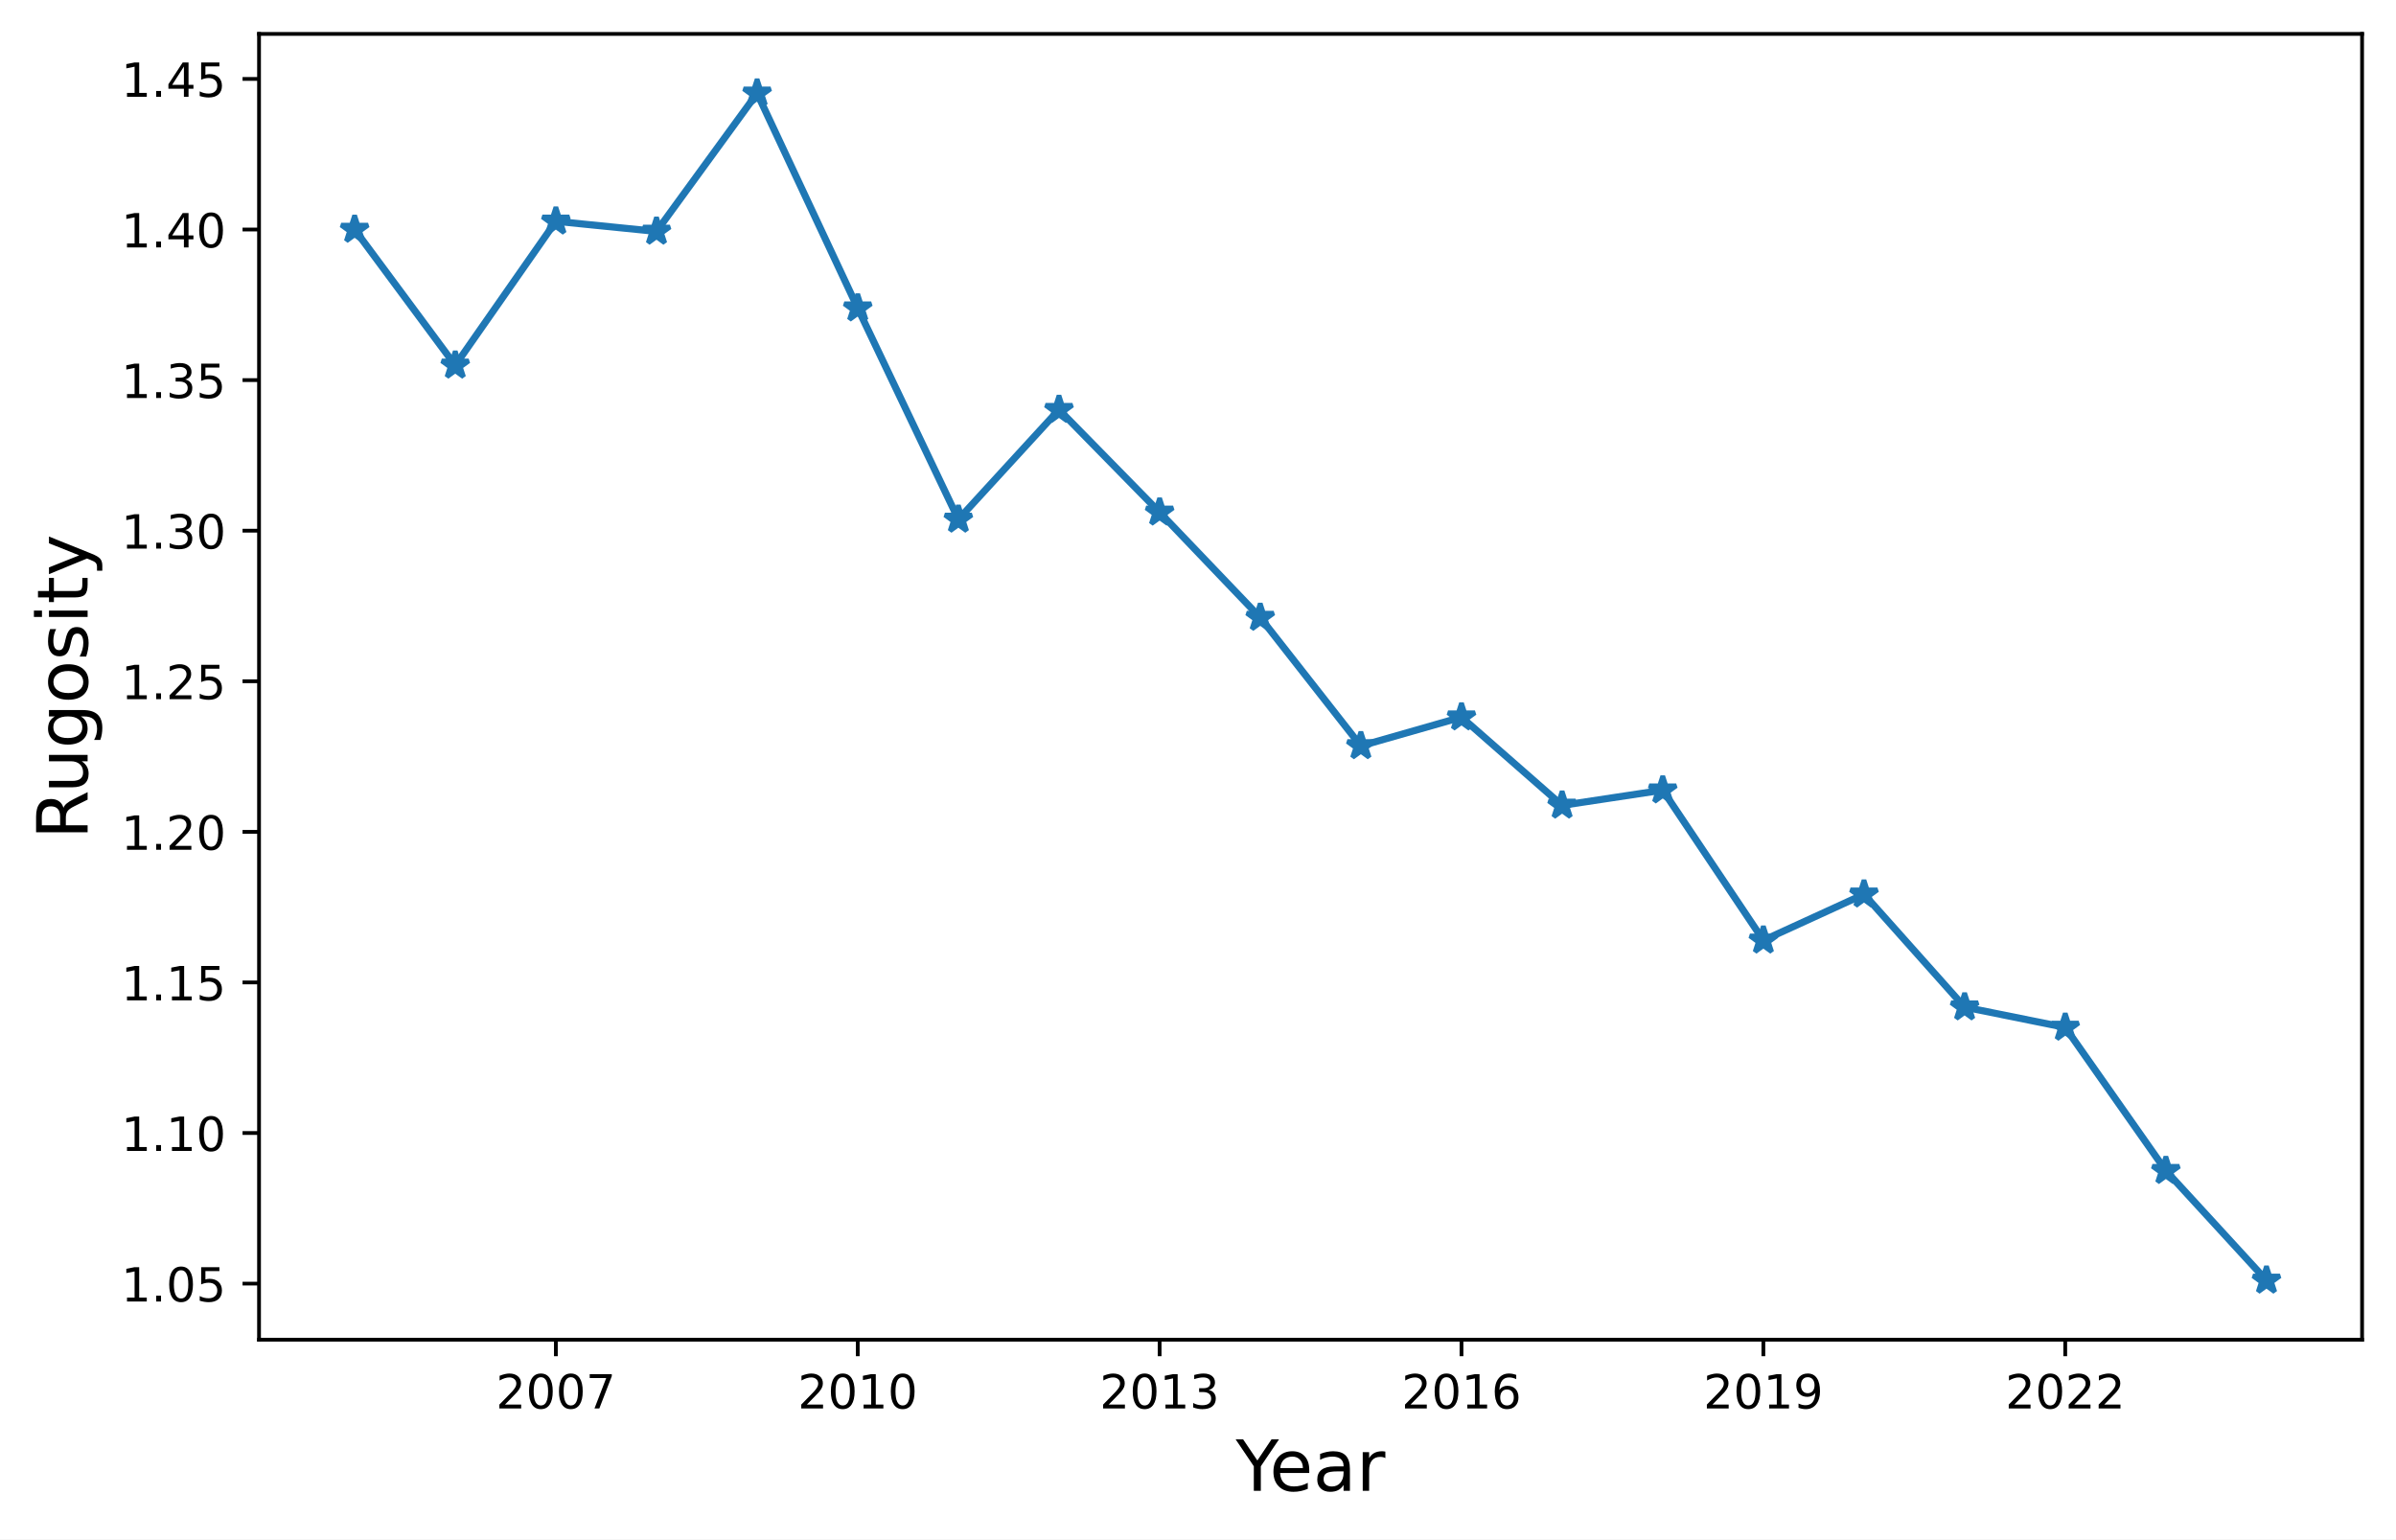
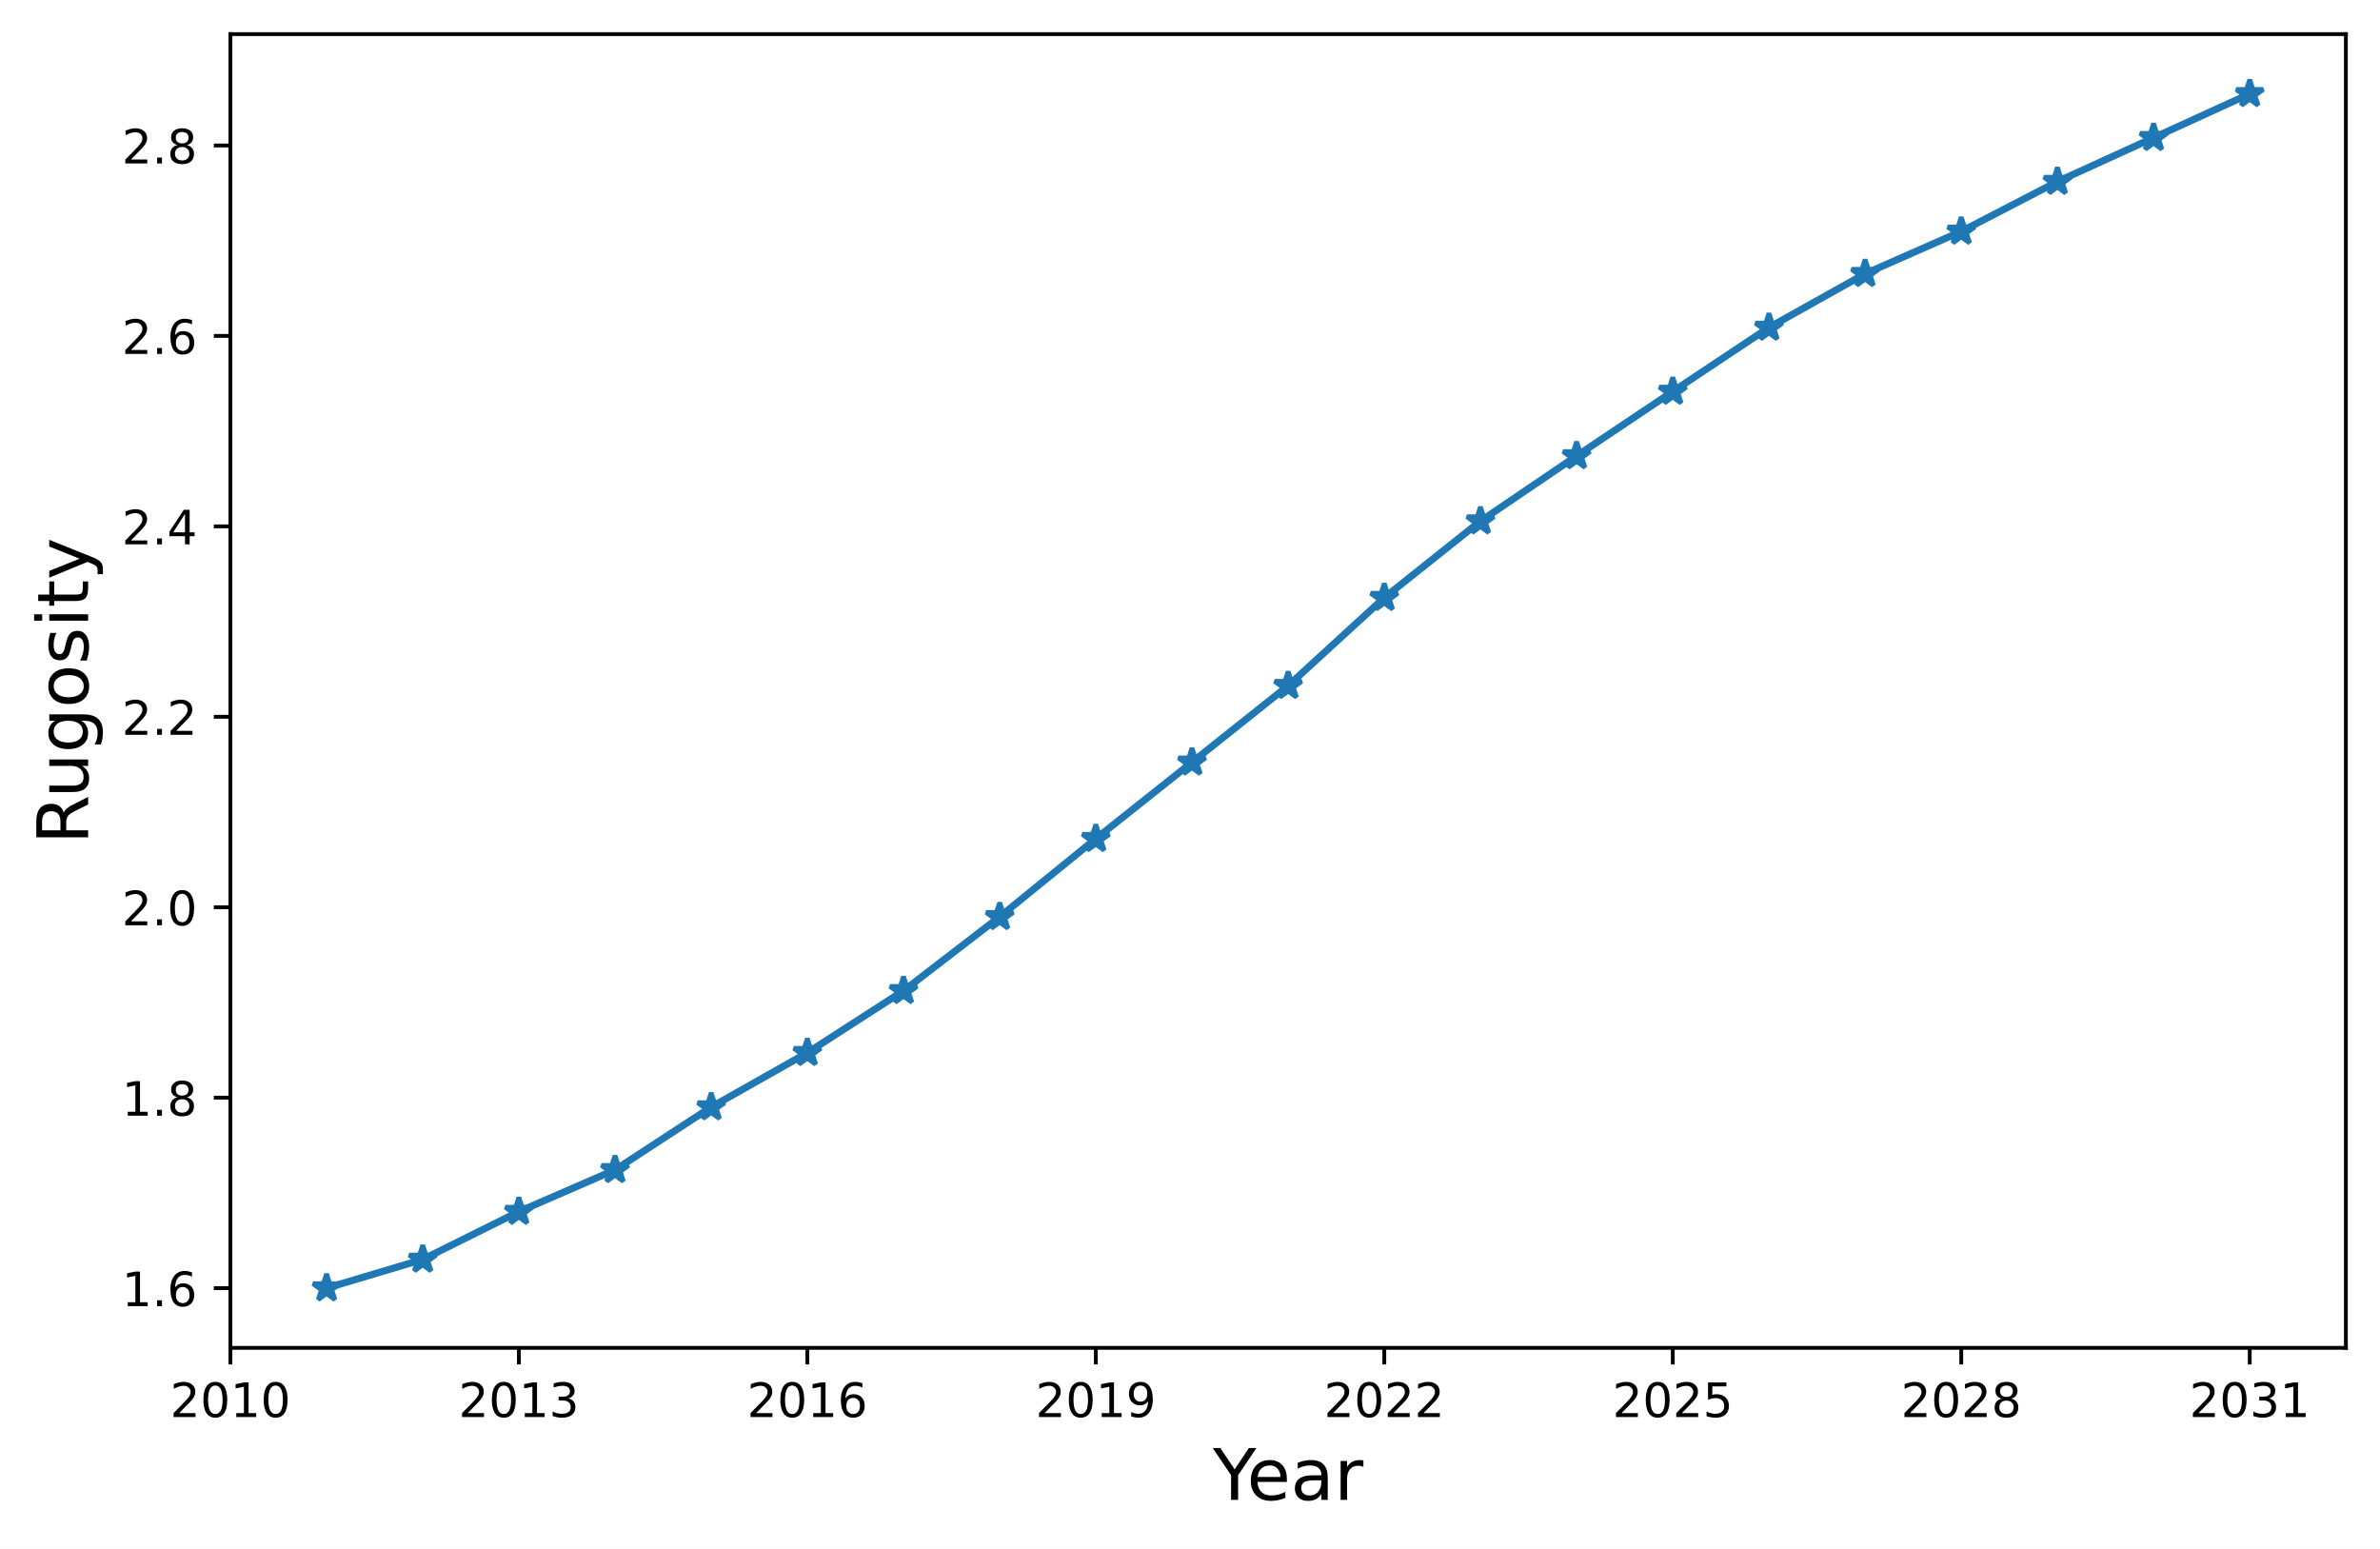
- <svg xmlns="http://www.w3.org/2000/svg" xmlns:xlink="http://www.w3.org/1999/xlink" width="508.583pt" height="326.795pt" viewBox="0 0 508.583 326.795" version="1.1">
+ <svg xmlns="http://www.w3.org/2000/svg" xmlns:xlink="http://www.w3.org/1999/xlink" width="502.22pt" height="326.795pt" viewBox="0 0 502.22 326.795" version="1.1">
  <defs>
    <style type="text/css">*{stroke-linejoin: round; stroke-linecap: butt}</style>
  </defs>
  <g id="figure_1">
    <g id="patch_1">
-       <path d="M 0 326.795  L 508.583 326.795  L 508.583 0  L 0 0  z " style="fill: #ffffff" />
+       <path d="M 0 326.795  L 502.22 326.795  L 502.22 0  L 0 0  z " style="fill: #ffffff" />
    </g>
    <g id="axes_1">
      <g id="patch_2">
-         <path d="M 54.983 284.4  L 501.383 284.4  L 501.383 7.2  L 54.983 7.2  z " style="fill: #ffffff" />
+         <path d="M 48.62 284.4  L 495.02 284.4  L 495.02 7.2  L 48.62 7.2  z " style="fill: #ffffff" />
      </g>
      <g id="matplotlib.axis_1">
        <g id="xtick_1">
          <g id="line2d_1">
            <defs>
-               <path id="m32b79f1105" d="M 0 0  L 0 3.5  " style="stroke: #000000; stroke-width: 0.8" />
+               <path id="m0ff5160f34" d="M 0 0  L 0 3.5  " style="stroke: #000000; stroke-width: 0.8" />
            </defs>
            <g>
-               <use xlink:href="#m32b79f1105" x="117.991" y="284.4" style="stroke: #000000; stroke-width: 0.8" />
+               <use xlink:href="#m0ff5160f34" x="48.62" y="284.4" style="stroke: #000000; stroke-width: 0.8" />
            </g>
          </g>
          <g id="text_1">
-             <g transform="translate(105.2664 298.9984) scale(0.1 -0.1)">
+             <g transform="translate(35.89531 298.9984) scale(0.1 -0.1)">
              <defs>
                <path id="DejaVuSans-32" d="M 1228 531  L 3431 531  L 3431 0  L 469 0  L 469 531  Q 828 903 1448 1529  Q 2069 2156 2228 2338  Q 2531 2678 2651 2914  Q 2772 3150 2772 3378  Q 2772 3750 2511 3984  Q 2250 4219 1831 4219  Q 1534 4219 1204 4116  Q 875 4013 500 3803  L 500 4441  Q 881 4594 1212 4672  Q 1544 4750 1819 4750  Q 2544 4750 2975 4387  Q 3406 4025 3406 3419  Q 3406 3131 3298 2873  Q 3191 2616 2906 2266  Q 2828 2175 2409 1742  Q 1991 1309 1228 531  z " transform="scale(0.015625)" />
                <path id="DejaVuSans-30" d="M 2034 4250  Q 1547 4250 1301 3770  Q 1056 3291 1056 2328  Q 1056 1369 1301 889  Q 1547 409 2034 409  Q 2525 409 2770 889  Q 3016 1369 3016 2328  Q 3016 3291 2770 3770  Q 2525 4250 2034 4250  z M 2034 4750  Q 2819 4750 3233 4129  Q 3647 3509 3647 2328  Q 3647 1150 3233 529  Q 2819 -91 2034 -91  Q 1250 -91 836 529  Q 422 1150 422 2328  Q 422 3509 836 4129  Q 1250 4750 2034 4750  z " transform="scale(0.015625)" />
-                 <path id="DejaVuSans-37" d="M 525 4666  L 3525 4666  L 3525 4397  L 1831 0  L 1172 0  L 2766 4134  L 525 4134  L 525 4666  z " transform="scale(0.015625)" />
-               </defs>
-               <use xlink:href="#DejaVuSans-32" />
-               <use xlink:href="#DejaVuSans-30" x="63.623" />
-               <use xlink:href="#DejaVuSans-30" x="127.246" />
-               <use xlink:href="#DejaVuSans-37" x="190.869" />
+                 <path id="DejaVuSans-31" d="M 794 531  L 1825 531  L 1825 4091  L 703 3866  L 703 4441  L 1819 4666  L 2450 4666  L 2450 531  L 3481 531  L 3481 0  L 794 0  L 794 531  z " transform="scale(0.015625)" />
+               </defs>
+               <use xlink:href="#DejaVuSans-32" />
+               <use xlink:href="#DejaVuSans-30" x="63.623" />
+               <use xlink:href="#DejaVuSans-31" x="127.246" />
+               <use xlink:href="#DejaVuSans-30" x="190.869" />
            </g>
          </g>
        </g>
        <g id="xtick_2">
          <g id="line2d_2">
            <g>
-               <use xlink:href="#m32b79f1105" x="182.068" y="284.4" style="stroke: #000000; stroke-width: 0.8" />
+               <use xlink:href="#m0ff5160f34" x="109.493" y="284.4" style="stroke: #000000; stroke-width: 0.8" />
            </g>
          </g>
          <g id="text_2">
-             <g transform="translate(169.343 298.9984) scale(0.1 -0.1)">
-               <defs>
-                 <path id="DejaVuSans-31" d="M 794 531  L 1825 531  L 1825 4091  L 703 3866  L 703 4441  L 1819 4666  L 2450 4666  L 2450 531  L 3481 531  L 3481 0  L 794 0  L 794 531  z " transform="scale(0.015625)" />
+             <g transform="translate(96.76804 298.9984) scale(0.1 -0.1)">
+               <defs>
+                 <path id="DejaVuSans-33" d="M 2597 2516  Q 3050 2419 3304 2112  Q 3559 1806 3559 1356  Q 3559 666 3084 287  Q 2609 -91 1734 -91  Q 1441 -91 1130 -33  Q 819 25 488 141  L 488 750  Q 750 597 1062 519  Q 1375 441 1716 441  Q 2309 441 2620 675  Q 2931 909 2931 1356  Q 2931 1769 2642 2001  Q 2353 2234 1838 2234  L 1294 2234  L 1294 2753  L 1863 2753  Q 2328 2753 2575 2939  Q 2822 3125 2822 3475  Q 2822 3834 2567 4026  Q 2313 4219 1838 4219  Q 1578 4219 1281 4162  Q 984 4106 628 3988  L 628 4550  Q 988 4650 1302 4700  Q 1616 4750 1894 4750  Q 2613 4750 3031 4423  Q 3450 4097 3450 3541  Q 3450 3153 3228 2886  Q 3006 2619 2597 2516  z " transform="scale(0.015625)" />
              </defs>
              <use xlink:href="#DejaVuSans-32" />
              <use xlink:href="#DejaVuSans-30" x="63.623" />
              <use xlink:href="#DejaVuSans-31" x="127.246" />
-               <use xlink:href="#DejaVuSans-30" x="190.869" />
+               <use xlink:href="#DejaVuSans-33" x="190.869" />
            </g>
          </g>
        </g>
        <g id="xtick_3">
          <g id="line2d_3">
            <g>
-               <use xlink:href="#m32b79f1105" x="246.145" y="284.4" style="stroke: #000000; stroke-width: 0.8" />
+               <use xlink:href="#m0ff5160f34" x="170.366" y="284.4" style="stroke: #000000; stroke-width: 0.8" />
            </g>
          </g>
          <g id="text_3">
-             <g transform="translate(233.4195 298.9984) scale(0.1 -0.1)">
-               <defs>
-                 <path id="DejaVuSans-33" d="M 2597 2516  Q 3050 2419 3304 2112  Q 3559 1806 3559 1356  Q 3559 666 3084 287  Q 2609 -91 1734 -91  Q 1441 -91 1130 -33  Q 819 25 488 141  L 488 750  Q 750 597 1062 519  Q 1375 441 1716 441  Q 2309 441 2620 675  Q 2931 909 2931 1356  Q 2931 1769 2642 2001  Q 2353 2234 1838 2234  L 1294 2234  L 1294 2753  L 1863 2753  Q 2328 2753 2575 2939  Q 2822 3125 2822 3475  Q 2822 3834 2567 4026  Q 2313 4219 1838 4219  Q 1578 4219 1281 4162  Q 984 4106 628 3988  L 628 4550  Q 988 4650 1302 4700  Q 1616 4750 1894 4750  Q 2613 4750 3031 4423  Q 3450 4097 3450 3541  Q 3450 3153 3228 2886  Q 3006 2619 2597 2516  z " transform="scale(0.015625)" />
+             <g transform="translate(157.6408 298.9984) scale(0.1 -0.1)">
+               <defs>
+                 <path id="DejaVuSans-36" d="M 2113 2584  Q 1688 2584 1439 2293  Q 1191 2003 1191 1497  Q 1191 994 1439 701  Q 1688 409 2113 409  Q 2538 409 2786 701  Q 3034 994 3034 1497  Q 3034 2003 2786 2293  Q 2538 2584 2113 2584  z M 3366 4563  L 3366 3988  Q 3128 4100 2886 4159  Q 2644 4219 2406 4219  Q 1781 4219 1451 3797  Q 1122 3375 1075 2522  Q 1259 2794 1537 2939  Q 1816 3084 2150 3084  Q 2853 3084 3261 2657  Q 3669 2231 3669 1497  Q 3669 778 3244 343  Q 2819 -91 2113 -91  Q 1303 -91 875 529  Q 447 1150 447 2328  Q 447 3434 972 4092  Q 1497 4750 2381 4750  Q 2619 4750 2861 4703  Q 3103 4656 3366 4563  z " transform="scale(0.015625)" />
              </defs>
              <use xlink:href="#DejaVuSans-32" />
              <use xlink:href="#DejaVuSans-30" x="63.623" />
              <use xlink:href="#DejaVuSans-31" x="127.246" />
-               <use xlink:href="#DejaVuSans-33" x="190.869" />
+               <use xlink:href="#DejaVuSans-36" x="190.869" />
            </g>
          </g>
        </g>
        <g id="xtick_4">
          <g id="line2d_4">
            <g>
-               <use xlink:href="#m32b79f1105" x="310.221" y="284.4" style="stroke: #000000; stroke-width: 0.8" />
+               <use xlink:href="#m0ff5160f34" x="231.238" y="284.4" style="stroke: #000000; stroke-width: 0.8" />
            </g>
          </g>
          <g id="text_4">
-             <g transform="translate(297.4961 298.9984) scale(0.1 -0.1)">
-               <defs>
-                 <path id="DejaVuSans-36" d="M 2113 2584  Q 1688 2584 1439 2293  Q 1191 2003 1191 1497  Q 1191 994 1439 701  Q 1688 409 2113 409  Q 2538 409 2786 701  Q 3034 994 3034 1497  Q 3034 2003 2786 2293  Q 2538 2584 2113 2584  z M 3366 4563  L 3366 3988  Q 3128 4100 2886 4159  Q 2644 4219 2406 4219  Q 1781 4219 1451 3797  Q 1122 3375 1075 2522  Q 1259 2794 1537 2939  Q 1816 3084 2150 3084  Q 2853 3084 3261 2657  Q 3669 2231 3669 1497  Q 3669 778 3244 343  Q 2819 -91 2113 -91  Q 1303 -91 875 529  Q 447 1150 447 2328  Q 447 3434 972 4092  Q 1497 4750 2381 4750  Q 2619 4750 2861 4703  Q 3103 4656 3366 4563  z " transform="scale(0.015625)" />
+             <g transform="translate(218.5135 298.9984) scale(0.1 -0.1)">
+               <defs>
+                 <path id="DejaVuSans-39" d="M 703 97  L 703 672  Q 941 559 1184 500  Q 1428 441 1663 441  Q 2288 441 2617 861  Q 2947 1281 2994 2138  Q 2813 1869 2534 1725  Q 2256 1581 1919 1581  Q 1219 1581 811 2004  Q 403 2428 403 3163  Q 403 3881 828 4315  Q 1253 4750 1959 4750  Q 2769 4750 3195 4129  Q 3622 3509 3622 2328  Q 3622 1225 3098 567  Q 2575 -91 1691 -91  Q 1453 -91 1209 -44  Q 966 3 703 97  z M 1959 2075  Q 2384 2075 2632 2365  Q 2881 2656 2881 3163  Q 2881 3666 2632 3958  Q 2384 4250 1959 4250  Q 1534 4250 1286 3958  Q 1038 3666 1038 3163  Q 1038 2656 1286 2365  Q 1534 2075 1959 2075  z " transform="scale(0.015625)" />
              </defs>
              <use xlink:href="#DejaVuSans-32" />
              <use xlink:href="#DejaVuSans-30" x="63.623" />
              <use xlink:href="#DejaVuSans-31" x="127.246" />
-               <use xlink:href="#DejaVuSans-36" x="190.869" />
+               <use xlink:href="#DejaVuSans-39" x="190.869" />
            </g>
          </g>
        </g>
        <g id="xtick_5">
          <g id="line2d_5">
            <g>
-               <use xlink:href="#m32b79f1105" x="374.298" y="284.4" style="stroke: #000000; stroke-width: 0.8" />
+               <use xlink:href="#m0ff5160f34" x="292.111" y="284.4" style="stroke: #000000; stroke-width: 0.8" />
            </g>
          </g>
          <g id="text_5">
-             <g transform="translate(361.5726 298.9984) scale(0.1 -0.1)">
-               <defs>
-                 <path id="DejaVuSans-39" d="M 703 97  L 703 672  Q 941 559 1184 500  Q 1428 441 1663 441  Q 2288 441 2617 861  Q 2947 1281 2994 2138  Q 2813 1869 2534 1725  Q 2256 1581 1919 1581  Q 1219 1581 811 2004  Q 403 2428 403 3163  Q 403 3881 828 4315  Q 1253 4750 1959 4750  Q 2769 4750 3195 4129  Q 3622 3509 3622 2328  Q 3622 1225 3098 567  Q 2575 -91 1691 -91  Q 1453 -91 1209 -44  Q 966 3 703 97  z M 1959 2075  Q 2384 2075 2632 2365  Q 2881 2656 2881 3163  Q 2881 3666 2632 3958  Q 2384 4250 1959 4250  Q 1534 4250 1286 3958  Q 1038 3666 1038 3163  Q 1038 2656 1286 2365  Q 1534 2075 1959 2075  z " transform="scale(0.015625)" />
-               </defs>
-               <use xlink:href="#DejaVuSans-32" />
-               <use xlink:href="#DejaVuSans-30" x="63.623" />
-               <use xlink:href="#DejaVuSans-31" x="127.246" />
-               <use xlink:href="#DejaVuSans-39" x="190.869" />
+             <g transform="translate(279.3862 298.9984) scale(0.1 -0.1)">
+               <use xlink:href="#DejaVuSans-32" />
+               <use xlink:href="#DejaVuSans-30" x="63.623" />
+               <use xlink:href="#DejaVuSans-32" x="127.246" />
+               <use xlink:href="#DejaVuSans-32" x="190.869" />
            </g>
          </g>
        </g>
        <g id="xtick_6">
          <g id="line2d_6">
            <g>
-               <use xlink:href="#m32b79f1105" x="438.374" y="284.4" style="stroke: #000000; stroke-width: 0.8" />
+               <use xlink:href="#m0ff5160f34" x="352.984" y="284.4" style="stroke: #000000; stroke-width: 0.8" />
            </g>
          </g>
          <g id="text_6">
-             <g transform="translate(425.6492 298.9984) scale(0.1 -0.1)">
+             <g transform="translate(340.2589 298.9984) scale(0.1 -0.1)">
+               <defs>
+                 <path id="DejaVuSans-35" d="M 691 4666  L 3169 4666  L 3169 4134  L 1269 4134  L 1269 2991  Q 1406 3038 1543 3061  Q 1681 3084 1819 3084  Q 2600 3084 3056 2656  Q 3513 2228 3513 1497  Q 3513 744 3044 326  Q 2575 -91 1722 -91  Q 1428 -91 1123 -41  Q 819 9 494 109  L 494 744  Q 775 591 1075 516  Q 1375 441 1709 441  Q 2250 441 2565 725  Q 2881 1009 2881 1497  Q 2881 1984 2565 2268  Q 2250 2553 1709 2553  Q 1456 2553 1204 2497  Q 953 2441 691 2322  L 691 4666  z " transform="scale(0.015625)" />
+               </defs>
              <use xlink:href="#DejaVuSans-32" />
              <use xlink:href="#DejaVuSans-30" x="63.623" />
              <use xlink:href="#DejaVuSans-32" x="127.246" />
-               <use xlink:href="#DejaVuSans-32" x="190.869" />
-             </g>
-           </g>
-         </g>
-         <g id="text_7">
-           <g transform="translate(262.3016 316.4758) scale(0.15 -0.15)">
+               <use xlink:href="#DejaVuSans-35" x="190.869" />
+             </g>
+           </g>
+         </g>
+         <g id="xtick_7">
+           <g id="line2d_7">
+             <g>
+               <use xlink:href="#m0ff5160f34" x="413.857" y="284.4" style="stroke: #000000; stroke-width: 0.8" />
+             </g>
+           </g>
+           <g id="text_7">
+             <g transform="translate(401.1317 298.9984) scale(0.1 -0.1)">
+               <defs>
+                 <path id="DejaVuSans-38" d="M 2034 2216  Q 1584 2216 1326 1975  Q 1069 1734 1069 1313  Q 1069 891 1326 650  Q 1584 409 2034 409  Q 2484 409 2743 651  Q 3003 894 3003 1313  Q 3003 1734 2745 1975  Q 2488 2216 2034 2216  z M 1403 2484  Q 997 2584 770 2862  Q 544 3141 544 3541  Q 544 4100 942 4425  Q 1341 4750 2034 4750  Q 2731 4750 3128 4425  Q 3525 4100 3525 3541  Q 3525 3141 3298 2862  Q 3072 2584 2669 2484  Q 3125 2378 3379 2068  Q 3634 1759 3634 1313  Q 3634 634 3220 271  Q 2806 -91 2034 -91  Q 1263 -91 848 271  Q 434 634 434 1313  Q 434 1759 690 2068  Q 947 2378 1403 2484  z M 1172 3481  Q 1172 3119 1398 2916  Q 1625 2713 2034 2713  Q 2441 2713 2670 2916  Q 2900 3119 2900 3481  Q 2900 3844 2670 4047  Q 2441 4250 2034 4250  Q 1625 4250 1398 4047  Q 1172 3844 1172 3481  z " transform="scale(0.015625)" />
+               </defs>
+               <use xlink:href="#DejaVuSans-32" />
+               <use xlink:href="#DejaVuSans-30" x="63.623" />
+               <use xlink:href="#DejaVuSans-32" x="127.246" />
+               <use xlink:href="#DejaVuSans-38" x="190.869" />
+             </g>
+           </g>
+         </g>
+         <g id="xtick_8">
+           <g id="line2d_8">
+             <g>
+               <use xlink:href="#m0ff5160f34" x="474.729" y="284.4" style="stroke: #000000; stroke-width: 0.8" />
+             </g>
+           </g>
+           <g id="text_8">
+             <g transform="translate(462.0044 298.9984) scale(0.1 -0.1)">
+               <use xlink:href="#DejaVuSans-32" />
+               <use xlink:href="#DejaVuSans-30" x="63.623" />
+               <use xlink:href="#DejaVuSans-33" x="127.246" />
+               <use xlink:href="#DejaVuSans-31" x="190.869" />
+             </g>
+           </g>
+         </g>
+         <g id="text_9">
+           <g transform="translate(255.9391 316.4758) scale(0.15 -0.15)">
            <defs>
              <path id="DejaVuSans-59" d="M -13 4666  L 666 4666  L 1959 2747  L 3244 4666  L 3922 4666  L 2272 2222  L 2272 0  L 1638 0  L 1638 2222  L -13 4666  z " transform="scale(0.015625)" />
              <path id="DejaVuSans-65" d="M 3597 1894  L 3597 1613  L 953 1613  Q 991 1019 1311 708  Q 1631 397 2203 397  Q 2534 397 2845 478  Q 3156 559 3463 722  L 3463 178  Q 3153 47 2828 -22  Q 2503 -91 2169 -91  Q 1331 -91 842 396  Q 353 884 353 1716  Q 353 2575 817 3079  Q 1281 3584 2069 3584  Q 2775 3584 3186 3129  Q 3597 2675 3597 1894  z M 3022 2063  Q 3016 2534 2758 2815  Q 2500 3097 2075 3097  Q 1594 3097 1305 2825  Q 1016 2553 972 2059  L 3022 2063  z " transform="scale(0.015625)" />
              <path id="DejaVuSans-61" d="M 2194 1759  Q 1497 1759 1228 1600  Q 959 1441 959 1056  Q 959 750 1161 570  Q 1363 391 1709 391  Q 2188 391 2477 730  Q 2766 1069 2766 1631  L 2766 1759  L 2194 1759  z M 3341 1997  L 3341 0  L 2766 0  L 2766 531  Q 2569 213 2275 61  Q 1981 -91 1556 -91  Q 1019 -91 701 211  Q 384 513 384 1019  Q 384 1609 779 1909  Q 1175 2209 1959 2209  L 2766 2209  L 2766 2266  Q 2766 2663 2505 2880  Q 2244 3097 1772 3097  Q 1472 3097 1187 3025  Q 903 2953 641 2809  L 641 3341  Q 956 3463 1253 3523  Q 1550 3584 1831 3584  Q 2591 3584 2966 3190  Q 3341 2797 3341 1997  z " transform="scale(0.015625)" />
              <path id="DejaVuSans-72" d="M 2631 2963  Q 2534 3019 2420 3045  Q 2306 3072 2169 3072  Q 1681 3072 1420 2755  Q 1159 2438 1159 1844  L 1159 0  L 581 0  L 581 3500  L 1159 3500  L 1159 2956  Q 1341 3275 1631 3429  Q 1922 3584 2338 3584  Q 2397 3584 2469 3576  Q 2541 3569 2628 3553  L 2631 2963  z " transform="scale(0.015625)" />
            </defs>
            <use xlink:href="#DejaVuSans-59" />
            <use xlink:href="#DejaVuSans-65" x="47.834" />
            <use xlink:href="#DejaVuSans-61" x="109.357" />
            <use xlink:href="#DejaVuSans-72" x="170.637" />
          </g>
        </g>
      </g>
      <g id="matplotlib.axis_2">
        <g id="ytick_1">
-           <g id="line2d_7">
+           <g id="line2d_9">
            <defs>
-               <path id="m6ff27bc7ed" d="M 0 0  L -3.5 0  " style="stroke: #000000; stroke-width: 0.8" />
+               <path id="m1fb6684fdb" d="M 0 0  L -3.5 0  " style="stroke: #000000; stroke-width: 0.8" />
            </defs>
            <g>
-               <use xlink:href="#m6ff27bc7ed" x="54.983" y="272.492" style="stroke: #000000; stroke-width: 0.8" />
-             </g>
-           </g>
-           <g id="text_8">
-             <g transform="translate(25.71719 276.2908) scale(0.1 -0.1)">
+               <use xlink:href="#m1fb6684fdb" x="48.62" y="271.8" style="stroke: #000000; stroke-width: 0.8" />
+             </g>
+           </g>
+           <g id="text_10">
+             <g transform="translate(25.71719 275.5992) scale(0.1 -0.1)">
              <defs>
                <path id="DejaVuSans-2e" d="M 684 794  L 1344 794  L 1344 0  L 684 0  L 684 794  z " transform="scale(0.015625)" />
-                 <path id="DejaVuSans-35" d="M 691 4666  L 3169 4666  L 3169 4134  L 1269 4134  L 1269 2991  Q 1406 3038 1543 3061  Q 1681 3084 1819 3084  Q 2600 3084 3056 2656  Q 3513 2228 3513 1497  Q 3513 744 3044 326  Q 2575 -91 1722 -91  Q 1428 -91 1123 -41  Q 819 9 494 109  L 494 744  Q 775 591 1075 516  Q 1375 441 1709 441  Q 2250 441 2565 725  Q 2881 1009 2881 1497  Q 2881 1984 2565 2268  Q 2250 2553 1709 2553  Q 1456 2553 1204 2497  Q 953 2441 691 2322  L 691 4666  z " transform="scale(0.015625)" />
              </defs>
              <use xlink:href="#DejaVuSans-31" />
              <use xlink:href="#DejaVuSans-2e" x="63.623" />
+               <use xlink:href="#DejaVuSans-36" x="95.41" />
+             </g>
+           </g>
+         </g>
+         <g id="ytick_2">
+           <g id="line2d_10">
+             <g>
+               <use xlink:href="#m1fb6684fdb" x="48.62" y="231.615" style="stroke: #000000; stroke-width: 0.8" />
+             </g>
+           </g>
+           <g id="text_11">
+             <g transform="translate(25.71719 235.4146) scale(0.1 -0.1)">
+               <use xlink:href="#DejaVuSans-31" />
+               <use xlink:href="#DejaVuSans-2e" x="63.623" />
+               <use xlink:href="#DejaVuSans-38" x="95.41" />
+             </g>
+           </g>
+         </g>
+         <g id="ytick_3">
+           <g id="line2d_11">
+             <g>
+               <use xlink:href="#m1fb6684fdb" x="48.62" y="191.431" style="stroke: #000000; stroke-width: 0.8" />
+             </g>
+           </g>
+           <g id="text_12">
+             <g transform="translate(25.71719 195.23) scale(0.1 -0.1)">
+               <use xlink:href="#DejaVuSans-32" />
+               <use xlink:href="#DejaVuSans-2e" x="63.623" />
              <use xlink:href="#DejaVuSans-30" x="95.41" />
-               <use xlink:href="#DejaVuSans-35" x="159.033" />
-             </g>
-           </g>
-         </g>
-         <g id="ytick_2">
-           <g id="line2d_8">
-             <g>
-               <use xlink:href="#m6ff27bc7ed" x="54.983" y="240.524" style="stroke: #000000; stroke-width: 0.8" />
-             </g>
-           </g>
-           <g id="text_9">
-             <g transform="translate(25.71719 244.3235) scale(0.1 -0.1)">
-               <use xlink:href="#DejaVuSans-31" />
-               <use xlink:href="#DejaVuSans-2e" x="63.623" />
-               <use xlink:href="#DejaVuSans-31" x="95.41" />
-               <use xlink:href="#DejaVuSans-30" x="159.033" />
-             </g>
-           </g>
-         </g>
-         <g id="ytick_3">
-           <g id="line2d_9">
-             <g>
-               <use xlink:href="#m6ff27bc7ed" x="54.983" y="208.557" style="stroke: #000000; stroke-width: 0.8" />
-             </g>
-           </g>
-           <g id="text_10">
-             <g transform="translate(25.71719 212.3563) scale(0.1 -0.1)">
-               <use xlink:href="#DejaVuSans-31" />
-               <use xlink:href="#DejaVuSans-2e" x="63.623" />
-               <use xlink:href="#DejaVuSans-31" x="95.41" />
-               <use xlink:href="#DejaVuSans-35" x="159.033" />
            </g>
          </g>
        </g>
        <g id="ytick_4">
-           <g id="line2d_10">
-             <g>
-               <use xlink:href="#m6ff27bc7ed" x="54.983" y="176.59" style="stroke: #000000; stroke-width: 0.8" />
-             </g>
-           </g>
-           <g id="text_11">
-             <g transform="translate(25.71719 180.3891) scale(0.1 -0.1)">
-               <use xlink:href="#DejaVuSans-31" />
+           <g id="line2d_12">
+             <g>
+               <use xlink:href="#m1fb6684fdb" x="48.62" y="151.246" style="stroke: #000000; stroke-width: 0.8" />
+             </g>
+           </g>
+           <g id="text_13">
+             <g transform="translate(25.71719 155.0454) scale(0.1 -0.1)">
+               <use xlink:href="#DejaVuSans-32" />
              <use xlink:href="#DejaVuSans-2e" x="63.623" />
              <use xlink:href="#DejaVuSans-32" x="95.41" />
-               <use xlink:href="#DejaVuSans-30" x="159.033" />
            </g>
          </g>
        </g>
        <g id="ytick_5">
-           <g id="line2d_11">
-             <g>
-               <use xlink:href="#m6ff27bc7ed" x="54.983" y="144.623" style="stroke: #000000; stroke-width: 0.8" />
-             </g>
-           </g>
-           <g id="text_12">
-             <g transform="translate(25.71719 148.4219) scale(0.1 -0.1)">
-               <use xlink:href="#DejaVuSans-31" />
-               <use xlink:href="#DejaVuSans-2e" x="63.623" />
-               <use xlink:href="#DejaVuSans-32" x="95.41" />
-               <use xlink:href="#DejaVuSans-35" x="159.033" />
+           <g id="line2d_13">
+             <g>
+               <use xlink:href="#m1fb6684fdb" x="48.62" y="111.062" style="stroke: #000000; stroke-width: 0.8" />
+             </g>
+           </g>
+           <g id="text_14">
+             <g transform="translate(25.71719 114.8608) scale(0.1 -0.1)">
+               <defs>
+                 <path id="DejaVuSans-34" d="M 2419 4116  L 825 1625  L 2419 1625  L 2419 4116  z M 2253 4666  L 3047 4666  L 3047 1625  L 3713 1625  L 3713 1100  L 3047 1100  L 3047 0  L 2419 0  L 2419 1100  L 313 1100  L 313 1709  L 2253 4666  z " transform="scale(0.015625)" />
+               </defs>
+               <use xlink:href="#DejaVuSans-32" />
+               <use xlink:href="#DejaVuSans-2e" x="63.623" />
+               <use xlink:href="#DejaVuSans-34" x="95.41" />
            </g>
          </g>
        </g>
        <g id="ytick_6">
-           <g id="line2d_12">
-             <g>
-               <use xlink:href="#m6ff27bc7ed" x="54.983" y="112.655" style="stroke: #000000; stroke-width: 0.8" />
-             </g>
-           </g>
-           <g id="text_13">
-             <g transform="translate(25.71719 116.4546) scale(0.1 -0.1)">
-               <use xlink:href="#DejaVuSans-31" />
-               <use xlink:href="#DejaVuSans-2e" x="63.623" />
-               <use xlink:href="#DejaVuSans-33" x="95.41" />
-               <use xlink:href="#DejaVuSans-30" x="159.033" />
+           <g id="line2d_14">
+             <g>
+               <use xlink:href="#m1fb6684fdb" x="48.62" y="70.877" style="stroke: #000000; stroke-width: 0.8" />
+             </g>
+           </g>
+           <g id="text_15">
+             <g transform="translate(25.71719 74.67625) scale(0.1 -0.1)">
+               <use xlink:href="#DejaVuSans-32" />
+               <use xlink:href="#DejaVuSans-2e" x="63.623" />
+               <use xlink:href="#DejaVuSans-36" x="95.41" />
            </g>
          </g>
        </g>
        <g id="ytick_7">
-           <g id="line2d_13">
-             <g>
-               <use xlink:href="#m6ff27bc7ed" x="54.983" y="80.688" style="stroke: #000000; stroke-width: 0.8" />
-             </g>
-           </g>
-           <g id="text_14">
-             <g transform="translate(25.71719 84.4874) scale(0.1 -0.1)">
-               <use xlink:href="#DejaVuSans-31" />
-               <use xlink:href="#DejaVuSans-2e" x="63.623" />
-               <use xlink:href="#DejaVuSans-33" x="95.41" />
-               <use xlink:href="#DejaVuSans-35" x="159.033" />
-             </g>
-           </g>
-         </g>
-         <g id="ytick_8">
-           <g id="line2d_14">
-             <g>
-               <use xlink:href="#m6ff27bc7ed" x="54.983" y="48.721" style="stroke: #000000; stroke-width: 0.8" />
-             </g>
-           </g>
-           <g id="text_15">
-             <g transform="translate(25.71719 52.52018) scale(0.1 -0.1)">
-               <defs>
-                 <path id="DejaVuSans-34" d="M 2419 4116  L 825 1625  L 2419 1625  L 2419 4116  z M 2253 4666  L 3047 4666  L 3047 1625  L 3713 1625  L 3713 1100  L 3047 1100  L 3047 0  L 2419 0  L 2419 1100  L 313 1100  L 313 1709  L 2253 4666  z " transform="scale(0.015625)" />
-               </defs>
-               <use xlink:href="#DejaVuSans-31" />
-               <use xlink:href="#DejaVuSans-2e" x="63.623" />
-               <use xlink:href="#DejaVuSans-34" x="95.41" />
-               <use xlink:href="#DejaVuSans-30" x="159.033" />
-             </g>
-           </g>
-         </g>
-         <g id="ytick_9">
          <g id="line2d_15">
            <g>
-               <use xlink:href="#m6ff27bc7ed" x="54.983" y="16.754" style="stroke: #000000; stroke-width: 0.8" />
+               <use xlink:href="#m1fb6684fdb" x="48.62" y="30.692" style="stroke: #000000; stroke-width: 0.8" />
            </g>
          </g>
          <g id="text_16">
-             <g transform="translate(25.71719 20.55295) scale(0.1 -0.1)">
-               <use xlink:href="#DejaVuSans-31" />
-               <use xlink:href="#DejaVuSans-2e" x="63.623" />
-               <use xlink:href="#DejaVuSans-34" x="95.41" />
-               <use xlink:href="#DejaVuSans-35" x="159.033" />
+             <g transform="translate(25.71719 34.49166) scale(0.1 -0.1)">
+               <use xlink:href="#DejaVuSans-32" />
+               <use xlink:href="#DejaVuSans-2e" x="63.623" />
+               <use xlink:href="#DejaVuSans-38" x="95.41" />
            </g>
          </g>
        </g>
        <g id="text_17">
          <g transform="translate(18.59766 178.1473) rotate(-90) scale(0.15 -0.15)">
            <defs>
              <path id="DejaVuSans-52" d="M 2841 2188  Q 3044 2119 3236 1894  Q 3428 1669 3622 1275  L 4263 0  L 3584 0  L 2988 1197  Q 2756 1666 2539 1819  Q 2322 1972 1947 1972  L 1259 1972  L 1259 0  L 628 0  L 628 4666  L 2053 4666  Q 2853 4666 3247 4331  Q 3641 3997 3641 3322  Q 3641 2881 3436 2590  Q 3231 2300 2841 2188  z M 1259 4147  L 1259 2491  L 2053 2491  Q 2509 2491 2742 2702  Q 2975 2913 2975 3322  Q 2975 3731 2742 3939  Q 2509 4147 2053 4147  L 1259 4147  z " transform="scale(0.015625)" />
              <path id="DejaVuSans-75" d="M 544 1381  L 544 3500  L 1119 3500  L 1119 1403  Q 1119 906 1312 657  Q 1506 409 1894 409  Q 2359 409 2629 706  Q 2900 1003 2900 1516  L 2900 3500  L 3475 3500  L 3475 0  L 2900 0  L 2900 538  Q 2691 219 2414 64  Q 2138 -91 1772 -91  Q 1169 -91 856 284  Q 544 659 544 1381  z M 1991 3584  L 1991 3584  z " transform="scale(0.015625)" />
              <path id="DejaVuSans-67" d="M 2906 1791  Q 2906 2416 2648 2759  Q 2391 3103 1925 3103  Q 1463 3103 1205 2759  Q 947 2416 947 1791  Q 947 1169 1205 825  Q 1463 481 1925 481  Q 2391 481 2648 825  Q 2906 1169 2906 1791  z M 3481 434  Q 3481 -459 3084 -895  Q 2688 -1331 1869 -1331  Q 1566 -1331 1297 -1286  Q 1028 -1241 775 -1147  L 775 -588  Q 1028 -725 1275 -790  Q 1522 -856 1778 -856  Q 2344 -856 2625 -561  Q 2906 -266 2906 331  L 2906 616  Q 2728 306 2450 153  Q 2172 0 1784 0  Q 1141 0 747 490  Q 353 981 353 1791  Q 353 2603 747 3093  Q 1141 3584 1784 3584  Q 2172 3584 2450 3431  Q 2728 3278 2906 2969  L 2906 3500  L 3481 3500  L 3481 434  z " transform="scale(0.015625)" />
              <path id="DejaVuSans-6f" d="M 1959 3097  Q 1497 3097 1228 2736  Q 959 2375 959 1747  Q 959 1119 1226 758  Q 1494 397 1959 397  Q 2419 397 2687 759  Q 2956 1122 2956 1747  Q 2956 2369 2687 2733  Q 2419 3097 1959 3097  z M 1959 3584  Q 2709 3584 3137 3096  Q 3566 2609 3566 1747  Q 3566 888 3137 398  Q 2709 -91 1959 -91  Q 1206 -91 779 398  Q 353 888 353 1747  Q 353 2609 779 3096  Q 1206 3584 1959 3584  z " transform="scale(0.015625)" />
              <path id="DejaVuSans-73" d="M 2834 3397  L 2834 2853  Q 2591 2978 2328 3040  Q 2066 3103 1784 3103  Q 1356 3103 1142 2972  Q 928 2841 928 2578  Q 928 2378 1081 2264  Q 1234 2150 1697 2047  L 1894 2003  Q 2506 1872 2764 1633  Q 3022 1394 3022 966  Q 3022 478 2636 193  Q 2250 -91 1575 -91  Q 1294 -91 989 -36  Q 684 19 347 128  L 347 722  Q 666 556 975 473  Q 1284 391 1588 391  Q 1994 391 2212 530  Q 2431 669 2431 922  Q 2431 1156 2273 1281  Q 2116 1406 1581 1522  L 1381 1569  Q 847 1681 609 1914  Q 372 2147 372 2553  Q 372 3047 722 3315  Q 1072 3584 1716 3584  Q 2034 3584 2315 3537  Q 2597 3491 2834 3397  z " transform="scale(0.015625)" />
              <path id="DejaVuSans-69" d="M 603 3500  L 1178 3500  L 1178 0  L 603 0  L 603 3500  z M 603 4863  L 1178 4863  L 1178 4134  L 603 4134  L 603 4863  z " transform="scale(0.015625)" />
              <path id="DejaVuSans-74" d="M 1172 4494  L 1172 3500  L 2356 3500  L 2356 3053  L 1172 3053  L 1172 1153  Q 1172 725 1289 603  Q 1406 481 1766 481  L 2356 481  L 2356 0  L 1766 0  Q 1100 0 847 248  Q 594 497 594 1153  L 594 3053  L 172 3053  L 172 3500  L 594 3500  L 594 4494  L 1172 4494  z " transform="scale(0.015625)" />
              <path id="DejaVuSans-79" d="M 2059 -325  Q 1816 -950 1584 -1140  Q 1353 -1331 966 -1331  L 506 -1331  L 506 -850  L 844 -850  Q 1081 -850 1212 -737  Q 1344 -625 1503 -206  L 1606 56  L 191 3500  L 800 3500  L 1894 763  L 2988 3500  L 3597 3500  L 2059 -325  z " transform="scale(0.015625)" />
            </defs>
            <use xlink:href="#DejaVuSans-52" />
            <use xlink:href="#DejaVuSans-75" x="64.982" />
            <use xlink:href="#DejaVuSans-67" x="128.361" />
            <use xlink:href="#DejaVuSans-6f" x="191.838" />
            <use xlink:href="#DejaVuSans-73" x="253.02" />
            <use xlink:href="#DejaVuSans-69" x="305.119" />
            <use xlink:href="#DejaVuSans-74" x="332.902" />
            <use xlink:href="#DejaVuSans-79" x="372.111" />
          </g>
        </g>
      </g>
      <g id="line2d_16">
-         <path d="M 75.274 48.721  L 96.633 77.558  L 117.991 46.98  L 139.35 49.127  L 160.709 19.8  L 182.068 65.42  L 203.427 110.263  L 224.786 86.96  L 246.145 108.752  L 267.503 131.097  L 288.862 158.347  L 310.221 152.24  L 331.58 170.966  L 352.939 167.739  L 374.298 199.615  L 395.656 189.838  L 417.015 213.797  L 438.374 218.11  L 459.733 248.521  L 481.092 271.8  " clip-path="url(#pb1b48e3d2e)" style="fill: none; stroke: #1f77b4; stroke-width: 1.5; stroke-linecap: square" />
+         <path d="M 68.911 271.8  L 89.202 265.743  L 109.493 255.655  L 129.784 246.841  L 150.075 233.6  L 170.366 222.133  L 190.657 209.062  L 210.948 193.449  L 231.238 176.973  L 251.529 160.847  L 271.82 144.69  L 292.111 126.115  L 312.402 109.961  L 332.693 96.203  L 352.984 82.609  L 373.275 69.106  L 393.566 57.759  L 413.857 48.828  L 434.148 38.322  L 454.438 29.066  L 474.729 19.8  " clip-path="url(#pb9f61a0170)" style="fill: none; stroke: #1f77b4; stroke-width: 1.5; stroke-linecap: square" />
        <defs>
-           <path id="md4f167e209" d="M 0 -3  L -0.674 -0.927  L -2.853 -0.927  L -1.09 0.354  L -1.763 2.427  L -0 1.146  L 1.763 2.427  L 1.09 0.354  L 2.853 -0.927  L 0.674 -0.927  z " style="stroke: #1f77b4; stroke-linejoin: bevel" />
+           <path id="m1876923971" d="M 0 -3  L -0.674 -0.927  L -2.853 -0.927  L -1.09 0.354  L -1.763 2.427  L -0 1.146  L 1.763 2.427  L 1.09 0.354  L 2.853 -0.927  L 0.674 -0.927  z " style="stroke: #1f77b4; stroke-linejoin: bevel" />
        </defs>
-         <g clip-path="url(#pb1b48e3d2e)">
-           <use xlink:href="#md4f167e209" x="75.274" y="48.721" style="fill: #1f77b4; stroke: #1f77b4; stroke-linejoin: bevel" />
-           <use xlink:href="#md4f167e209" x="96.633" y="77.558" style="fill: #1f77b4; stroke: #1f77b4; stroke-linejoin: bevel" />
-           <use xlink:href="#md4f167e209" x="117.991" y="46.98" style="fill: #1f77b4; stroke: #1f77b4; stroke-linejoin: bevel" />
-           <use xlink:href="#md4f167e209" x="139.35" y="49.127" style="fill: #1f77b4; stroke: #1f77b4; stroke-linejoin: bevel" />
-           <use xlink:href="#md4f167e209" x="160.709" y="19.8" style="fill: #1f77b4; stroke: #1f77b4; stroke-linejoin: bevel" />
-           <use xlink:href="#md4f167e209" x="182.068" y="65.42" style="fill: #1f77b4; stroke: #1f77b4; stroke-linejoin: bevel" />
-           <use xlink:href="#md4f167e209" x="203.427" y="110.263" style="fill: #1f77b4; stroke: #1f77b4; stroke-linejoin: bevel" />
-           <use xlink:href="#md4f167e209" x="224.786" y="86.96" style="fill: #1f77b4; stroke: #1f77b4; stroke-linejoin: bevel" />
-           <use xlink:href="#md4f167e209" x="246.145" y="108.752" style="fill: #1f77b4; stroke: #1f77b4; stroke-linejoin: bevel" />
-           <use xlink:href="#md4f167e209" x="267.503" y="131.097" style="fill: #1f77b4; stroke: #1f77b4; stroke-linejoin: bevel" />
-           <use xlink:href="#md4f167e209" x="288.862" y="158.347" style="fill: #1f77b4; stroke: #1f77b4; stroke-linejoin: bevel" />
-           <use xlink:href="#md4f167e209" x="310.221" y="152.24" style="fill: #1f77b4; stroke: #1f77b4; stroke-linejoin: bevel" />
-           <use xlink:href="#md4f167e209" x="331.58" y="170.966" style="fill: #1f77b4; stroke: #1f77b4; stroke-linejoin: bevel" />
-           <use xlink:href="#md4f167e209" x="352.939" y="167.739" style="fill: #1f77b4; stroke: #1f77b4; stroke-linejoin: bevel" />
-           <use xlink:href="#md4f167e209" x="374.298" y="199.615" style="fill: #1f77b4; stroke: #1f77b4; stroke-linejoin: bevel" />
-           <use xlink:href="#md4f167e209" x="395.656" y="189.838" style="fill: #1f77b4; stroke: #1f77b4; stroke-linejoin: bevel" />
-           <use xlink:href="#md4f167e209" x="417.015" y="213.797" style="fill: #1f77b4; stroke: #1f77b4; stroke-linejoin: bevel" />
-           <use xlink:href="#md4f167e209" x="438.374" y="218.11" style="fill: #1f77b4; stroke: #1f77b4; stroke-linejoin: bevel" />
-           <use xlink:href="#md4f167e209" x="459.733" y="248.521" style="fill: #1f77b4; stroke: #1f77b4; stroke-linejoin: bevel" />
-           <use xlink:href="#md4f167e209" x="481.092" y="271.8" style="fill: #1f77b4; stroke: #1f77b4; stroke-linejoin: bevel" />
+         <g clip-path="url(#pb9f61a0170)">
+           <use xlink:href="#m1876923971" x="68.911" y="271.8" style="fill: #1f77b4; stroke: #1f77b4; stroke-linejoin: bevel" />
+           <use xlink:href="#m1876923971" x="89.202" y="265.743" style="fill: #1f77b4; stroke: #1f77b4; stroke-linejoin: bevel" />
+           <use xlink:href="#m1876923971" x="109.493" y="255.655" style="fill: #1f77b4; stroke: #1f77b4; stroke-linejoin: bevel" />
+           <use xlink:href="#m1876923971" x="129.784" y="246.841" style="fill: #1f77b4; stroke: #1f77b4; stroke-linejoin: bevel" />
+           <use xlink:href="#m1876923971" x="150.075" y="233.6" style="fill: #1f77b4; stroke: #1f77b4; stroke-linejoin: bevel" />
+           <use xlink:href="#m1876923971" x="170.366" y="222.133" style="fill: #1f77b4; stroke: #1f77b4; stroke-linejoin: bevel" />
+           <use xlink:href="#m1876923971" x="190.657" y="209.062" style="fill: #1f77b4; stroke: #1f77b4; stroke-linejoin: bevel" />
+           <use xlink:href="#m1876923971" x="210.948" y="193.449" style="fill: #1f77b4; stroke: #1f77b4; stroke-linejoin: bevel" />
+           <use xlink:href="#m1876923971" x="231.238" y="176.973" style="fill: #1f77b4; stroke: #1f77b4; stroke-linejoin: bevel" />
+           <use xlink:href="#m1876923971" x="251.529" y="160.847" style="fill: #1f77b4; stroke: #1f77b4; stroke-linejoin: bevel" />
+           <use xlink:href="#m1876923971" x="271.82" y="144.69" style="fill: #1f77b4; stroke: #1f77b4; stroke-linejoin: bevel" />
+           <use xlink:href="#m1876923971" x="292.111" y="126.115" style="fill: #1f77b4; stroke: #1f77b4; stroke-linejoin: bevel" />
+           <use xlink:href="#m1876923971" x="312.402" y="109.961" style="fill: #1f77b4; stroke: #1f77b4; stroke-linejoin: bevel" />
+           <use xlink:href="#m1876923971" x="332.693" y="96.203" style="fill: #1f77b4; stroke: #1f77b4; stroke-linejoin: bevel" />
+           <use xlink:href="#m1876923971" x="352.984" y="82.609" style="fill: #1f77b4; stroke: #1f77b4; stroke-linejoin: bevel" />
+           <use xlink:href="#m1876923971" x="373.275" y="69.106" style="fill: #1f77b4; stroke: #1f77b4; stroke-linejoin: bevel" />
+           <use xlink:href="#m1876923971" x="393.566" y="57.759" style="fill: #1f77b4; stroke: #1f77b4; stroke-linejoin: bevel" />
+           <use xlink:href="#m1876923971" x="413.857" y="48.828" style="fill: #1f77b4; stroke: #1f77b4; stroke-linejoin: bevel" />
+           <use xlink:href="#m1876923971" x="434.148" y="38.322" style="fill: #1f77b4; stroke: #1f77b4; stroke-linejoin: bevel" />
+           <use xlink:href="#m1876923971" x="454.438" y="29.066" style="fill: #1f77b4; stroke: #1f77b4; stroke-linejoin: bevel" />
+           <use xlink:href="#m1876923971" x="474.729" y="19.8" style="fill: #1f77b4; stroke: #1f77b4; stroke-linejoin: bevel" />
        </g>
      </g>
      <g id="patch_3">
-         <path d="M 54.983 284.4  L 54.983 7.2  " style="fill: none; stroke: #000000; stroke-width: 0.8; stroke-linejoin: miter; stroke-linecap: square" />
+         <path d="M 48.62 284.4  L 48.62 7.2  " style="fill: none; stroke: #000000; stroke-width: 0.8; stroke-linejoin: miter; stroke-linecap: square" />
      </g>
      <g id="patch_4">
-         <path d="M 501.383 284.4  L 501.383 7.2  " style="fill: none; stroke: #000000; stroke-width: 0.8; stroke-linejoin: miter; stroke-linecap: square" />
+         <path d="M 495.02 284.4  L 495.02 7.2  " style="fill: none; stroke: #000000; stroke-width: 0.8; stroke-linejoin: miter; stroke-linecap: square" />
      </g>
      <g id="patch_5">
-         <path d="M 54.983 284.4  L 501.383 284.4  " style="fill: none; stroke: #000000; stroke-width: 0.8; stroke-linejoin: miter; stroke-linecap: square" />
+         <path d="M 48.62 284.4  L 495.02 284.4  " style="fill: none; stroke: #000000; stroke-width: 0.8; stroke-linejoin: miter; stroke-linecap: square" />
      </g>
      <g id="patch_6">
-         <path d="M 54.983 7.2  L 501.383 7.2  " style="fill: none; stroke: #000000; stroke-width: 0.8; stroke-linejoin: miter; stroke-linecap: square" />
+         <path d="M 48.62 7.2  L 495.02 7.2  " style="fill: none; stroke: #000000; stroke-width: 0.8; stroke-linejoin: miter; stroke-linecap: square" />
      </g>
    </g>
  </g>
  <defs>
-     <clipPath id="pb1b48e3d2e">
-       <rect x="54.983" y="7.2" width="446.4" height="277.2" />
+     <clipPath id="pb9f61a0170">
+       <rect x="48.62" y="7.2" width="446.4" height="277.2" />
    </clipPath>
  </defs>
</svg>
